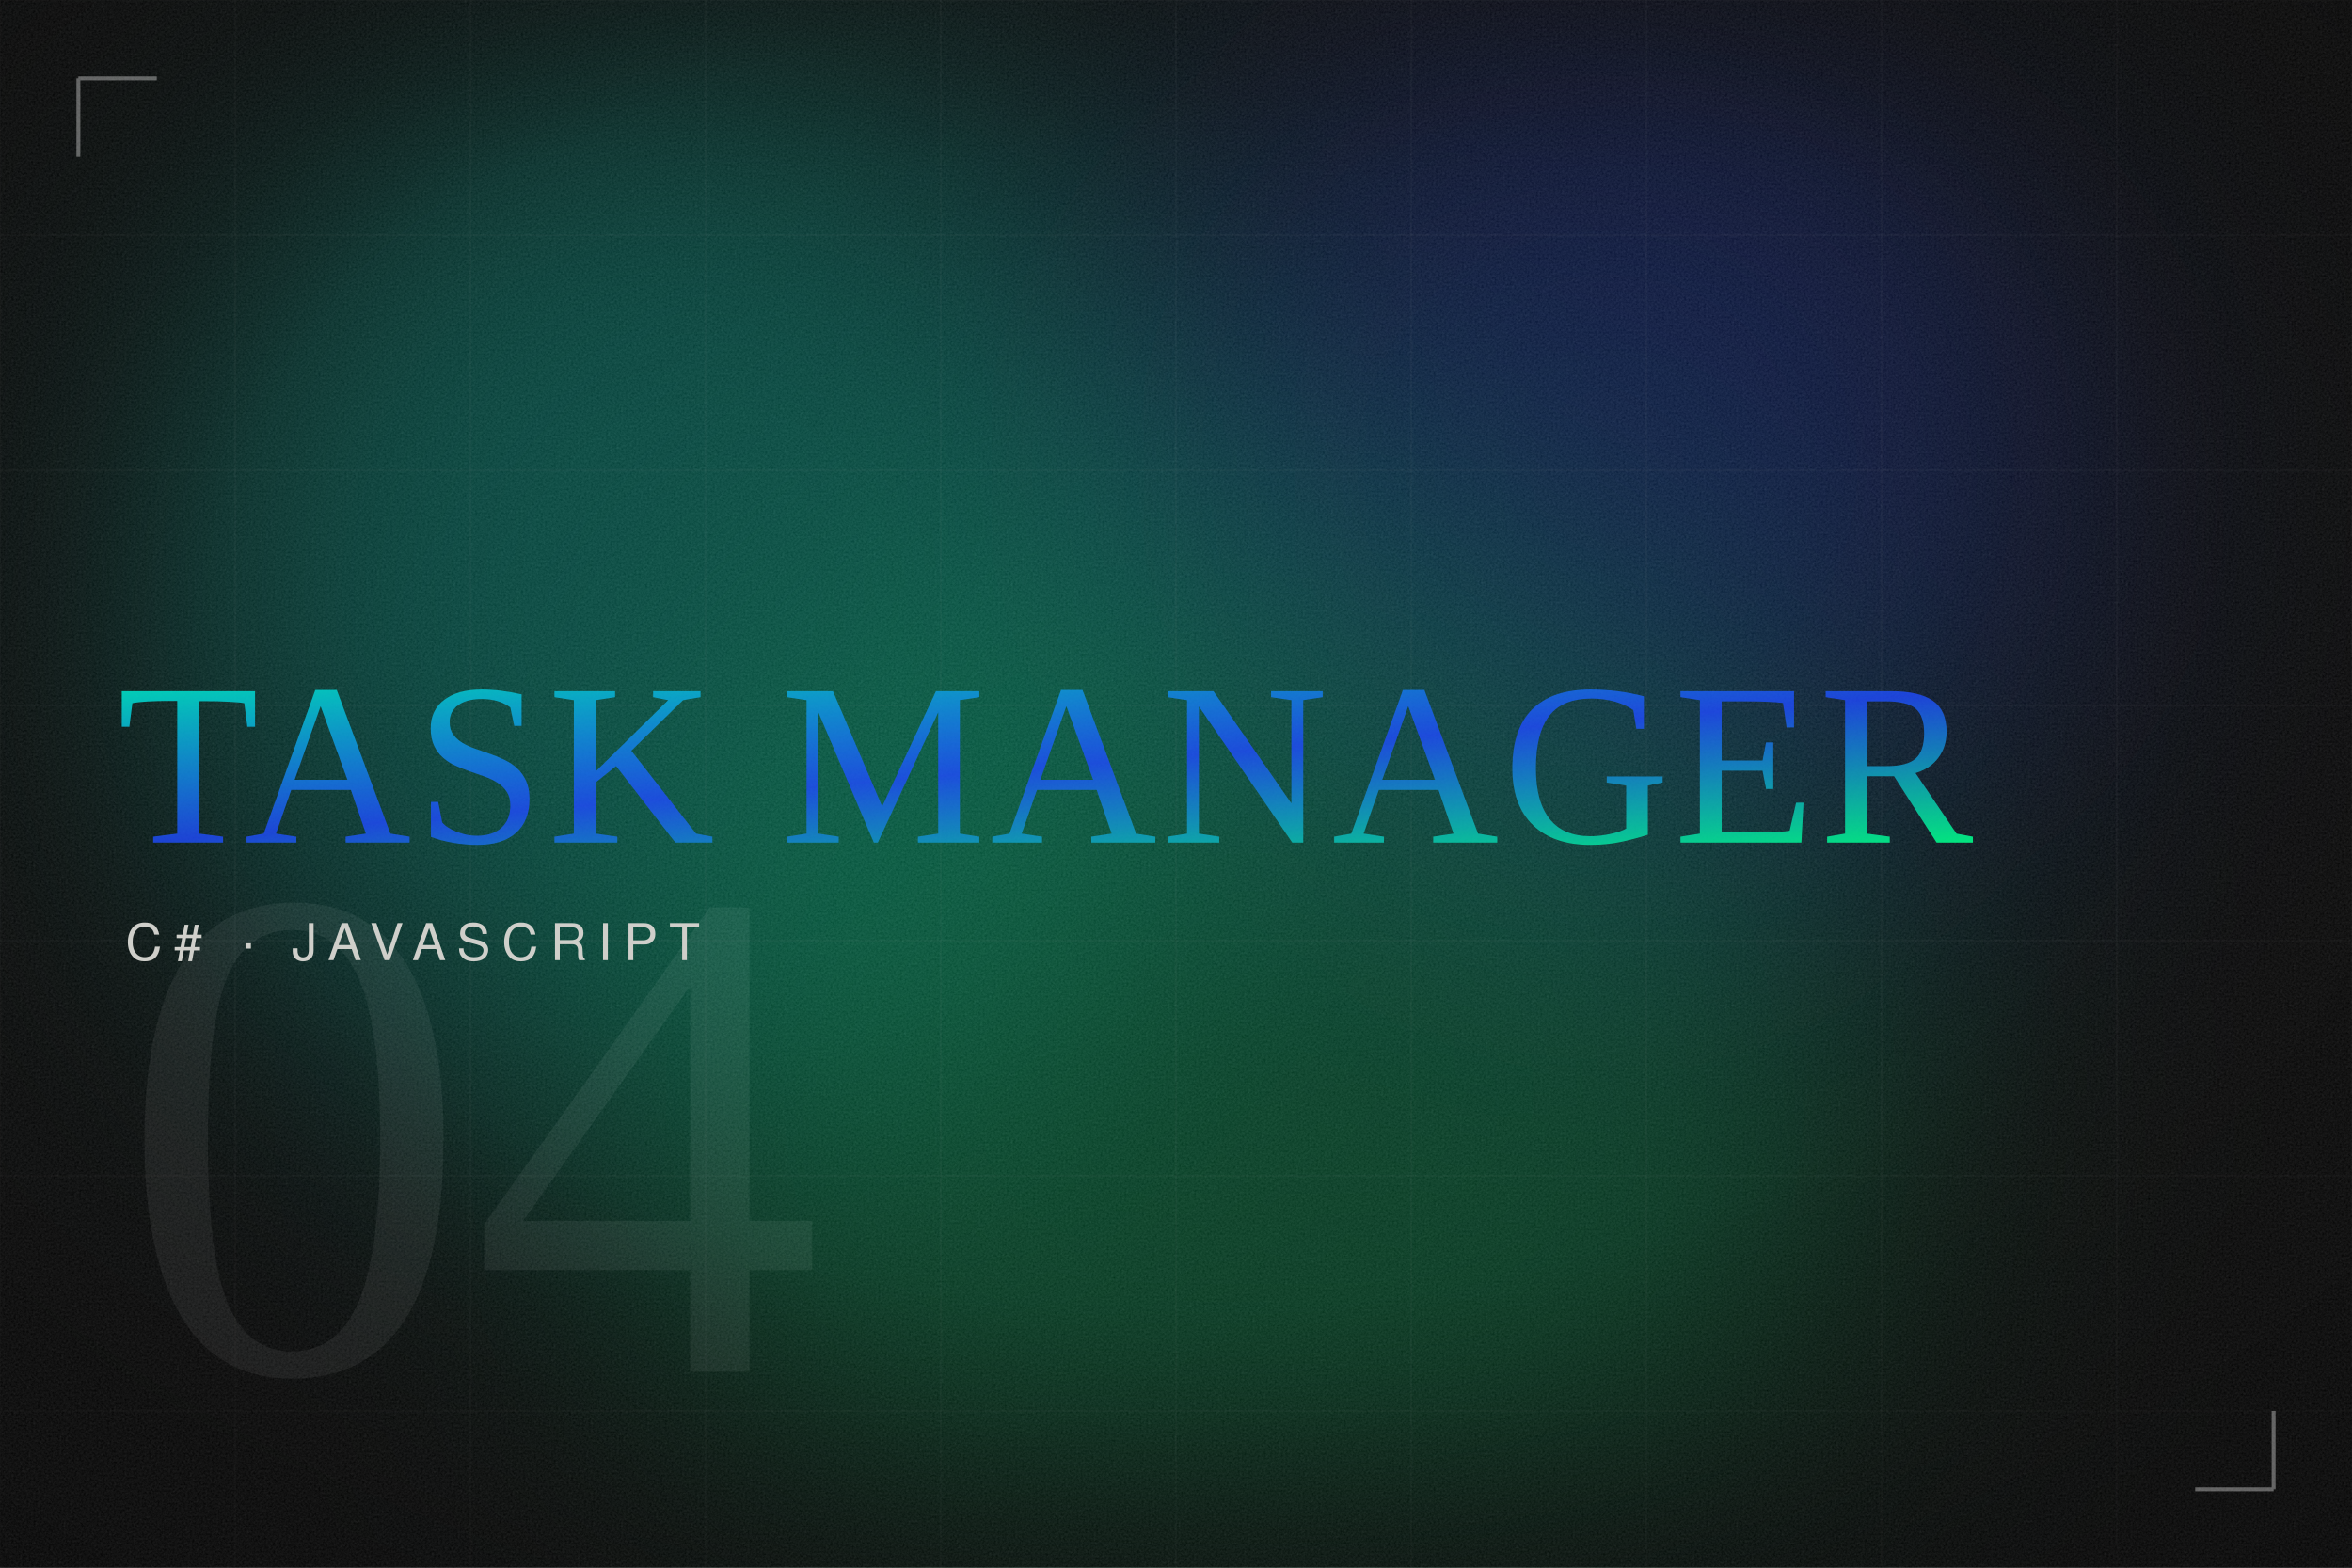
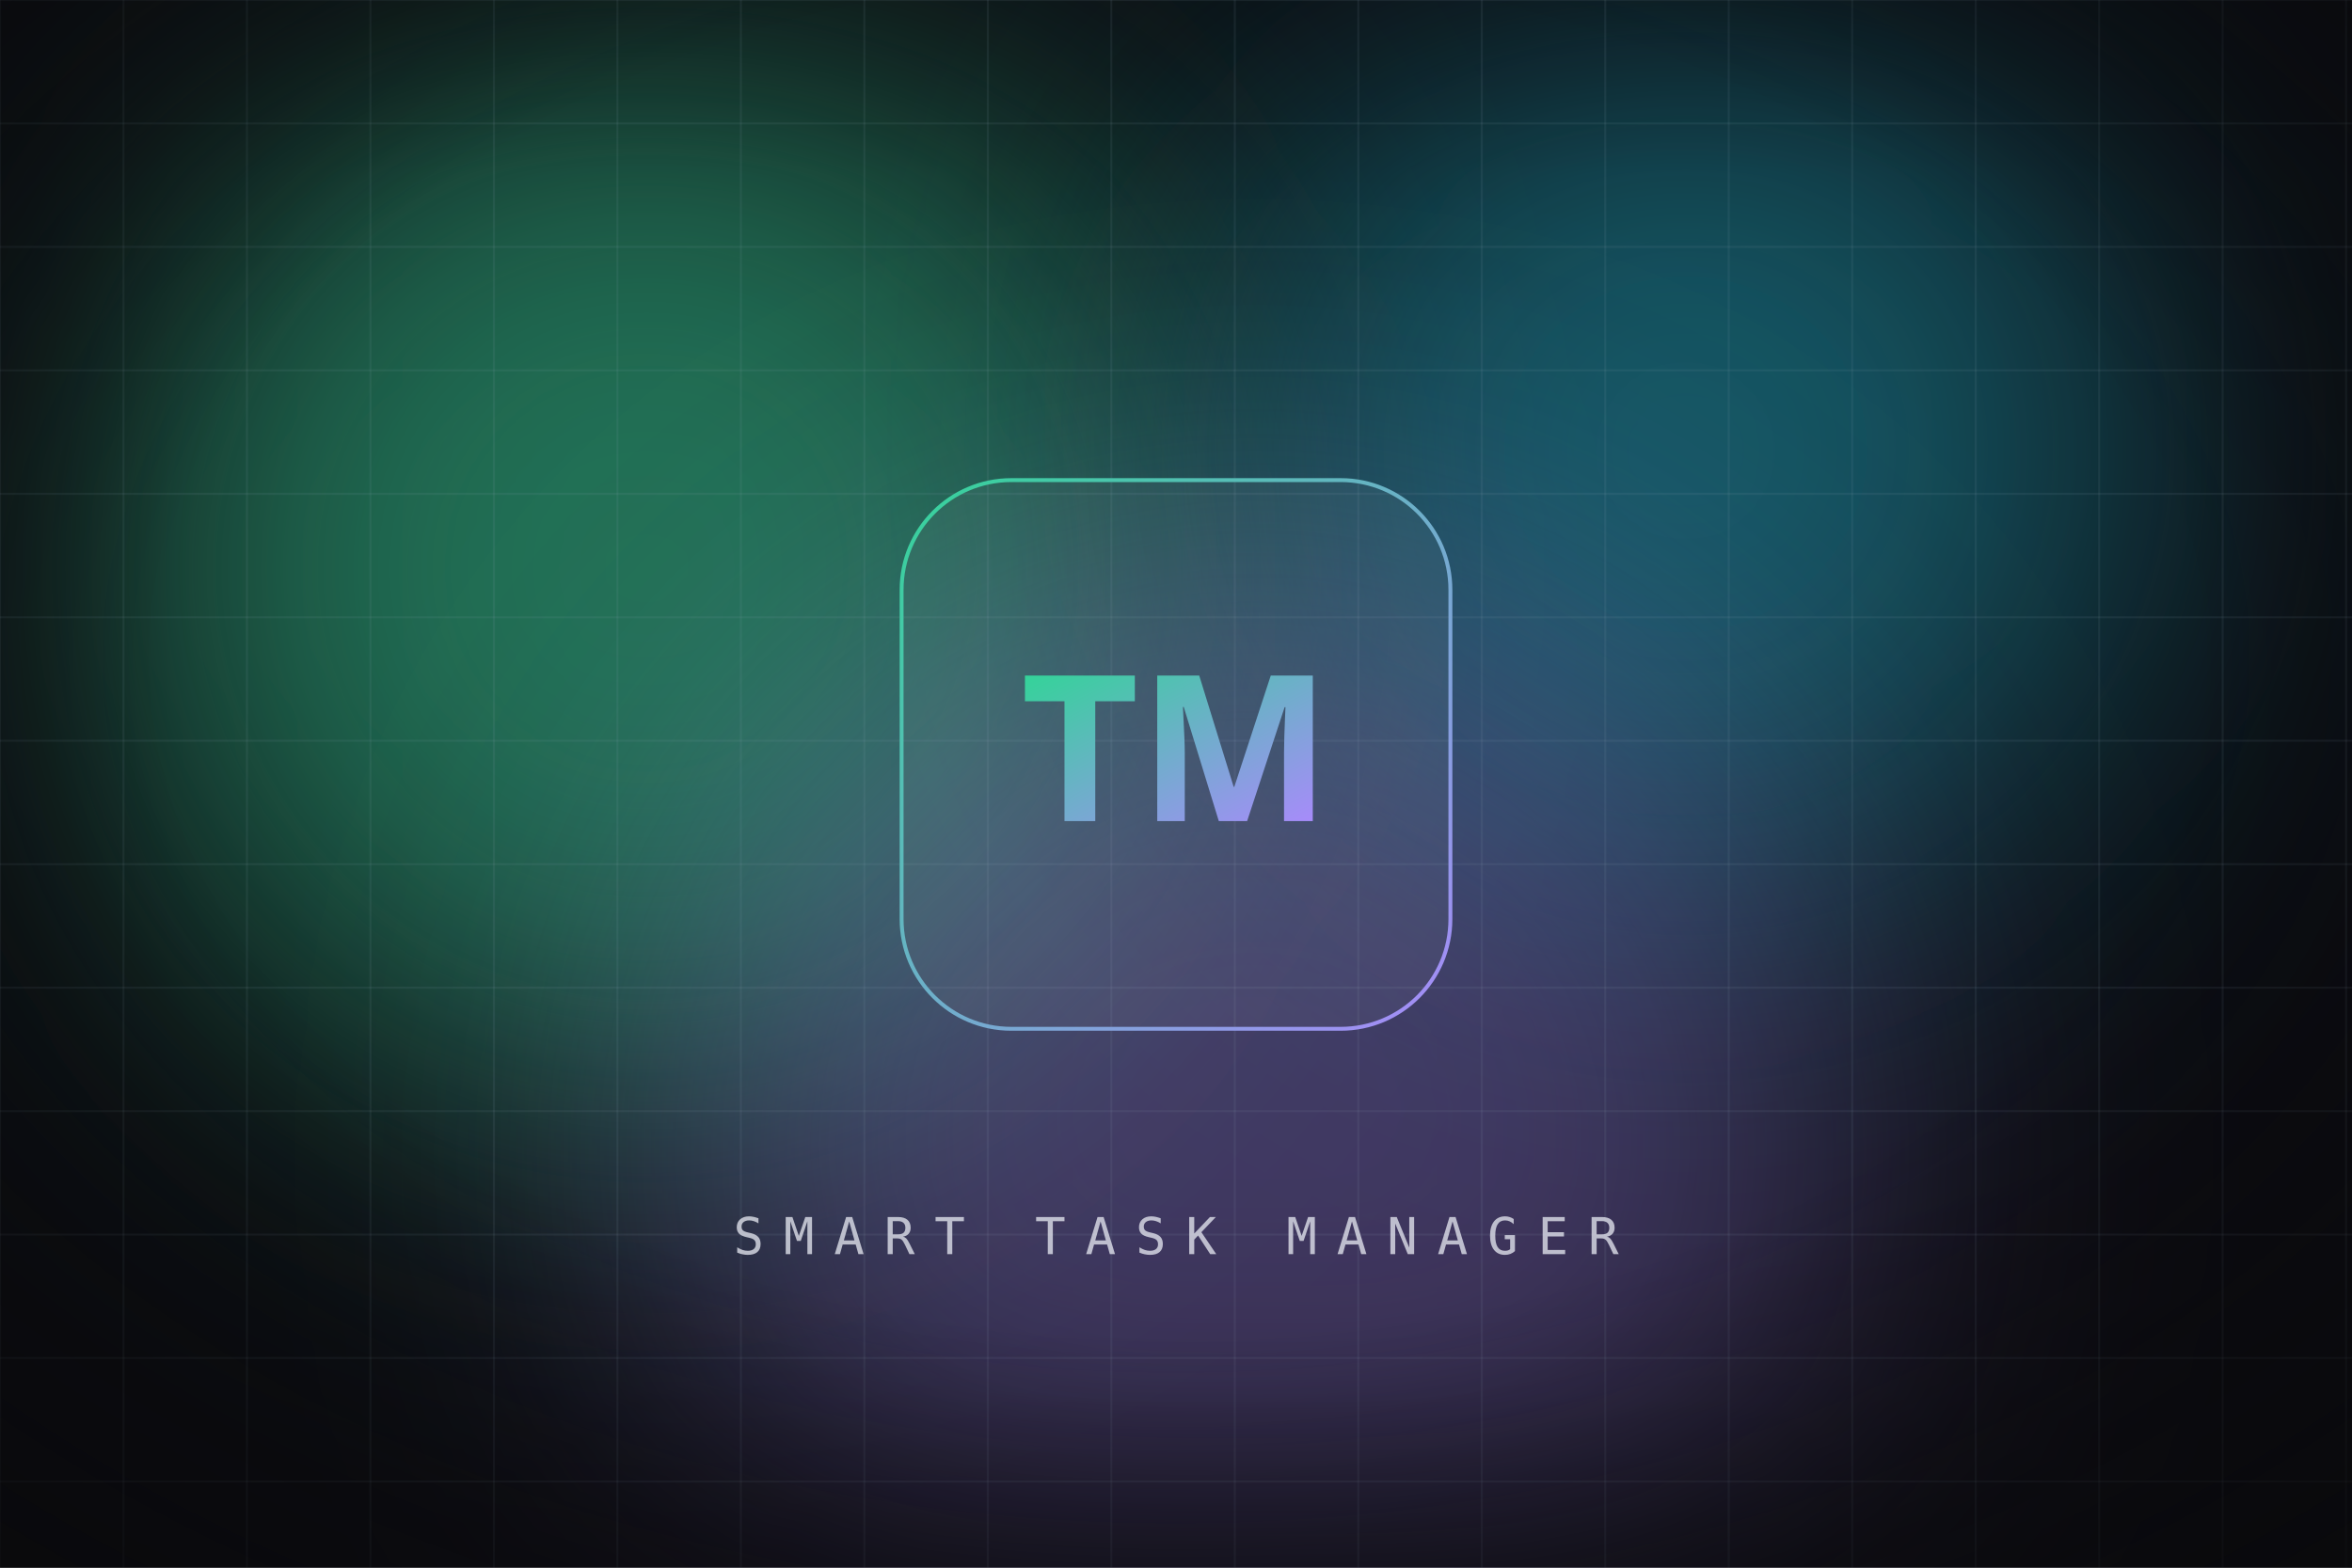
- <svg xmlns="http://www.w3.org/2000/svg" width="1200" height="800" viewBox="0 0 1200 800">
+ <svg xmlns="http://www.w3.org/2000/svg" width="1200" height="800" viewBox="0 0 1200 800" role="img" aria-label="Smart Task Manager cover art">
  <defs>
    <filter id="blur" x="-50%" y="-50%" width="200%" height="200%">
-       <feGaussianBlur stdDeviation="90" />
+       <feGaussianBlur stdDeviation="95" />
    </filter>
-     <filter id="grain">
-       <feTurbulence type="fractalNoise" baseFrequency="0.9" numOctaves="2" result="n" />
-       <feColorMatrix in="n" type="saturate" values="0" />
-       <feComponentTransfer>
-         <feFuncA type="linear" slope="0.06" />
-       </feComponentTransfer>
-       <feComposite operator="over" in2="SourceGraphic" />
-     </filter>
-     <radialGradient id="vig" cx="50%" cy="42%" r="75%">
-       <stop offset="55%" stop-color="#000" stop-opacity="0" />
-       <stop offset="100%" stop-color="#000" stop-opacity="0.7" />
+     <radialGradient id="vig" cx="50%" cy="42%" r="78%">
+       <stop offset="55%" stop-color="#09090b" stop-opacity="0" />
+       <stop offset="100%" stop-color="#09090b" stop-opacity="0.82" />
    </radialGradient>
-     <linearGradient id="sheen" x1="0" y1="0" x2="1" y2="1">
-       <stop offset="0%" stop-color="#00e0c6" stop-opacity="0.9" />
-       <stop offset="50%" stop-color="#1f4bff" stop-opacity="0.8" />
-       <stop offset="100%" stop-color="#00ff85" stop-opacity="0.9" />
+     <linearGradient id="ln" x1="0" y1="0" x2="1" y2="1">
+       <stop offset="0%" stop-color="#34d399" />
+       <stop offset="100%" stop-color="#a78bfa" />
    </linearGradient>
  </defs>
-   <rect width="1200" height="800" fill="#0a0a0a" />
-   <circle cx="360" cy="300" r="280" fill="#00e0c6" opacity="0.55" filter="url(#blur)" />
-   <circle cx="820" cy="240" r="240" fill="#1f4bff" opacity="0.45" filter="url(#blur)" />
-   <circle cx="640" cy="560" r="320" fill="#00ff85" opacity="0.4" filter="url(#blur)" />
-   <g stroke="#ffffff" stroke-opacity="0.05" stroke-width="1">
+   <rect width="1200" height="800" fill="#0b0b10" />
+   <circle cx="330" cy="290" r="270" fill="#34d399" opacity="0.5" filter="url(#blur)" />
+   <circle cx="860" cy="230" r="230" fill="#22d3ee" opacity="0.38" filter="url(#blur)" />
+   <circle cx="640" cy="590" r="300" fill="#a78bfa" opacity="0.34" filter="url(#blur)" />
+   <g stroke="rgba(148,163,184,0.10)" stroke-width="1">
    <line x1="0" y1="0" x2="0" y2="800" />
-     <line x1="120" y1="0" x2="120" y2="800" />
-     <line x1="240" y1="0" x2="240" y2="800" />
-     <line x1="360" y1="0" x2="360" y2="800" />
-     <line x1="480" y1="0" x2="480" y2="800" />
-     <line x1="600" y1="0" x2="600" y2="800" />
-     <line x1="720" y1="0" x2="720" y2="800" />
-     <line x1="840" y1="0" x2="840" y2="800" />
-     <line x1="960" y1="0" x2="960" y2="800" />
-     <line x1="1080" y1="0" x2="1080" y2="800" />
-     <line x1="1200" y1="0" x2="1200" y2="800" />
+     <line x1="63" y1="0" x2="63" y2="800" />
+     <line x1="126" y1="0" x2="126" y2="800" />
+     <line x1="189" y1="0" x2="189" y2="800" />
+     <line x1="252" y1="0" x2="252" y2="800" />
+     <line x1="315" y1="0" x2="315" y2="800" />
+     <line x1="378" y1="0" x2="378" y2="800" />
+     <line x1="441" y1="0" x2="441" y2="800" />
+     <line x1="504" y1="0" x2="504" y2="800" />
+     <line x1="567" y1="0" x2="567" y2="800" />
+     <line x1="630" y1="0" x2="630" y2="800" />
+     <line x1="693" y1="0" x2="693" y2="800" />
+     <line x1="756" y1="0" x2="756" y2="800" />
+     <line x1="819" y1="0" x2="819" y2="800" />
+     <line x1="882" y1="0" x2="882" y2="800" />
+     <line x1="945" y1="0" x2="945" y2="800" />
+     <line x1="1008" y1="0" x2="1008" y2="800" />
+     <line x1="1071" y1="0" x2="1071" y2="800" />
+     <line x1="1134" y1="0" x2="1134" y2="800" />
+     <line x1="1197" y1="0" x2="1197" y2="800" />
    <line x1="0" y1="0" x2="1200" y2="0" />
-     <line x1="0" y1="120" x2="1200" y2="120" />
-     <line x1="0" y1="240" x2="1200" y2="240" />
-     <line x1="0" y1="360" x2="1200" y2="360" />
-     <line x1="0" y1="480" x2="1200" y2="480" />
-     <line x1="0" y1="600" x2="1200" y2="600" />
-     <line x1="0" y1="720" x2="1200" y2="720" />
+     <line x1="0" y1="63" x2="1200" y2="63" />
+     <line x1="0" y1="126" x2="1200" y2="126" />
+     <line x1="0" y1="189" x2="1200" y2="189" />
+     <line x1="0" y1="252" x2="1200" y2="252" />
+     <line x1="0" y1="315" x2="1200" y2="315" />
+     <line x1="0" y1="378" x2="1200" y2="378" />
+     <line x1="0" y1="441" x2="1200" y2="441" />
+     <line x1="0" y1="504" x2="1200" y2="504" />
+     <line x1="0" y1="567" x2="1200" y2="567" />
+     <line x1="0" y1="630" x2="1200" y2="630" />
+     <line x1="0" y1="693" x2="1200" y2="693" />
+     <line x1="0" y1="756" x2="1200" y2="756" />
+     <line x1="0" y1="819" x2="1200" y2="819" />
  </g>
+   <g transform="translate(600,385)">
+     <rect x="-140" y="-140" width="280" height="280" rx="56" fill="rgba(255,255,255,0.045)" stroke="url(#ln)" stroke-width="2" />
+     <text x="0" y="34" text-anchor="middle" font-family="'Space Grotesk','Segoe UI',sans-serif" font-size="104" font-weight="600" fill="url(#ln)">TM</text>
+   </g>
+   <text x="600" y="640" text-anchor="middle" font-family="'JetBrains Mono',monospace" font-size="26" letter-spacing="10" fill="rgba(232,234,242,0.75)">SMART TASK MANAGER</text>
  <rect width="1200" height="800" fill="url(#vig)" />
-   <rect width="1200" height="800" filter="url(#grain)" opacity="0.5" />
-   <text x="60" y="700" font-family="Times New Roman, serif" font-size="360" fill="#ffffff" fill-opacity="0.06" font-weight="400">04</text>
-   <text x="60" y="430" font-family="Times New Roman, serif" font-size="118" fill="url(#sheen)" letter-spacing="2">TASK MANAGER</text>
-   <text x="64" y="490" font-family="Helvetica, Arial, sans-serif" font-size="26" fill="#cfcfca" letter-spacing="6" text-transform="uppercase">C# · JAVASCRIPT</text>
-   <g stroke="#ffffff" stroke-opacity="0.35" stroke-width="2" fill="none">
-     <path d="M40 40 h40 M40 40 v40" />
-     <path d="M1160 760 h-40 M1160 760 v-40" />
-   </g>
</svg>
